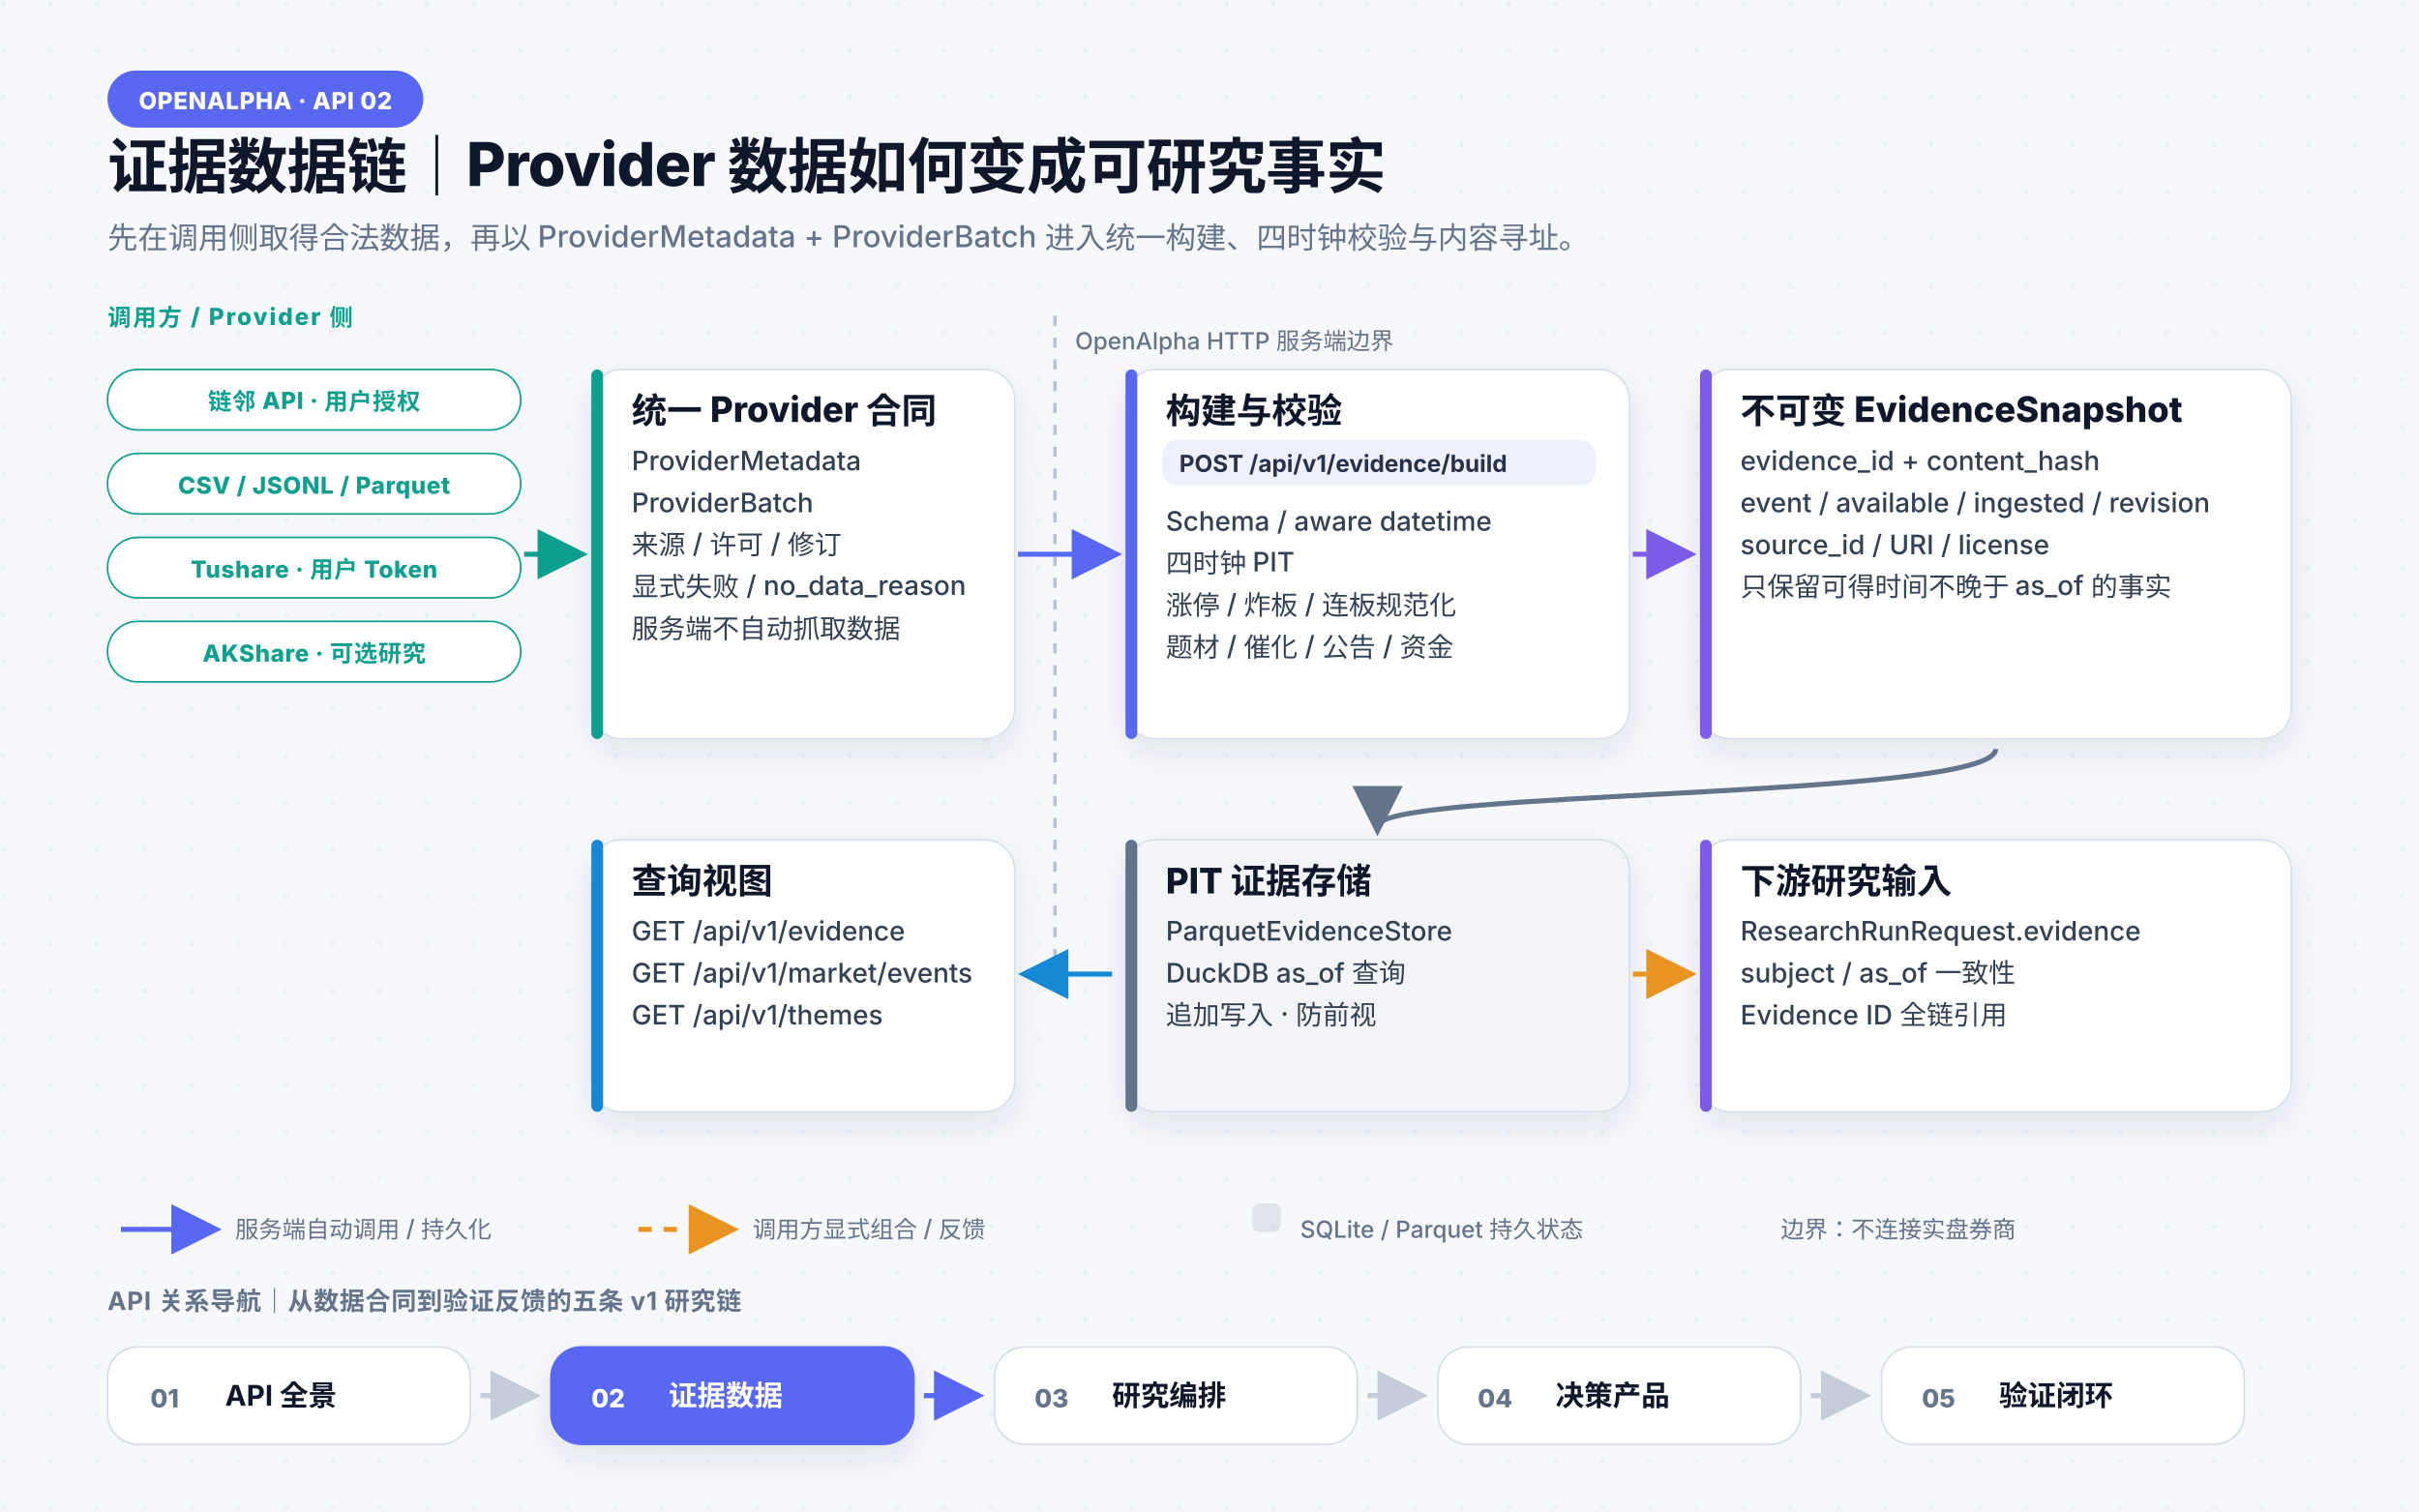
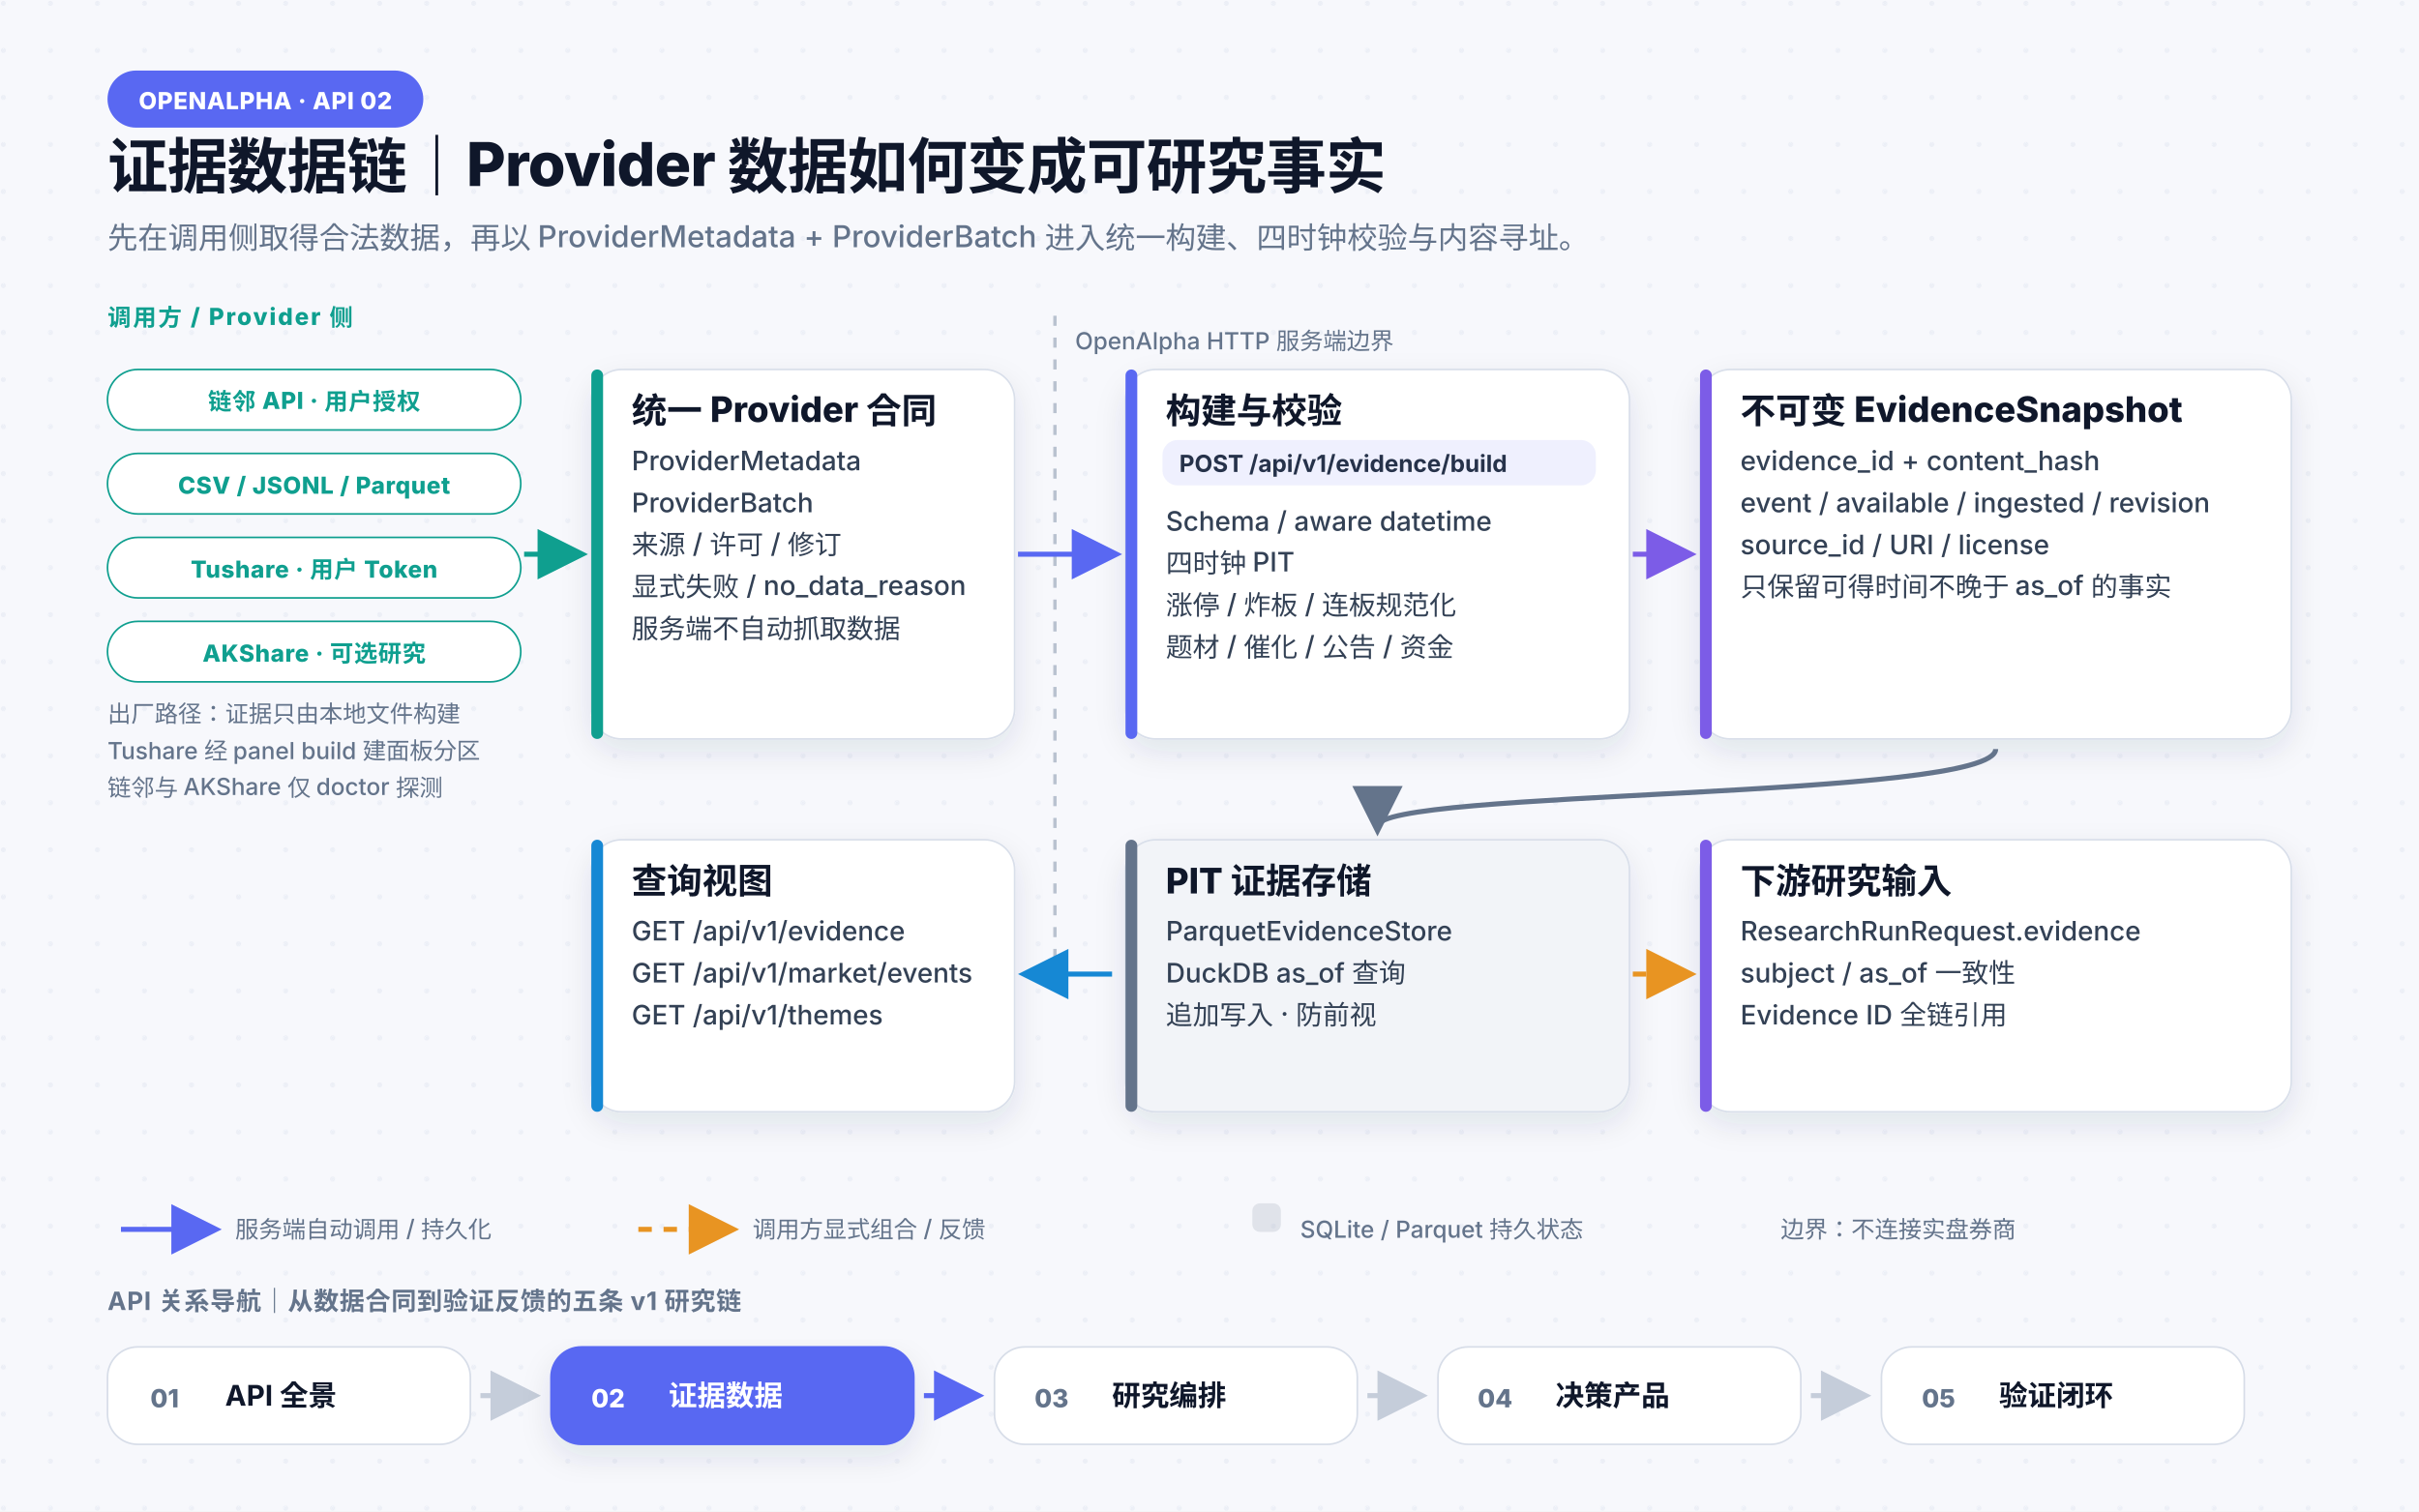
<svg xmlns="http://www.w3.org/2000/svg" width="1440" height="900" viewBox="0 0 1440 900" role="img" aria-labelledby="title desc">
  <defs>
    <filter id="shadow" x="-20%" y="-20%" width="140%" height="160%">
      <feDropShadow dx="0" dy="7" stdDeviation="9" flood-color="#27324A" flood-opacity=".10" />
    </filter>
    <marker id="arrow" markerWidth="10" markerHeight="10" refX="8" refY="5" orient="auto" markerUnits="strokeWidth">
      <path d="M0,0 L10,5 L0,10 z" fill="context-stroke" />
    </marker>
    <pattern id="dots" width="28" height="28" patternUnits="userSpaceOnUse">
      <circle cx="2" cy="2" r="1.5" fill="#D8DEEB" />
    </pattern>
    <style>
      text { font-family: Inter, "Noto Sans SC", "Microsoft YaHei", Arial, sans-serif; }
      .title { font-size: 36px; font-weight: 760; fill: #0F172A; letter-spacing: -.4px; }
      .subtitle { font-size: 18px; font-weight: 450; fill: #64748B; }
      .section { font-size: 14px; font-weight: 800; letter-spacing: 1.1px; }
      .cardTitle { font-size: 21px; font-weight: 760; fill: #0F172A; }
      .body { font-size: 16px; font-weight: 500; fill: #334155; }
      .small { font-size: 14px; font-weight: 520; fill: #64748B; }
      .endpoint { font-size: 14px; font-weight: 720; fill: #26324A; }
      .pill { font-size: 14px; font-weight: 780; letter-spacing: .35px; }
      .arrowLabel { font-size: 13px; font-weight: 700; fill: #64748B; }
      .navCaption { font-size: 15px; font-weight: 650; fill: #64748B; letter-spacing: .4px; }
      .navNumber { font-size: 15px; font-weight: 800; }
      .navLabel { font-size: 17px; font-weight: 720; }
    </style>
  </defs>
  <rect width="1440" height="900" fill="#F7F8FC" />
  <rect width="1440" height="900" fill="url(#dots)" opacity=".36" />
  <rect x="64" y="42" width="188" height="34" rx="17" fill="#5968F2" />
  <text x="158" y="65" class="pill" text-anchor="middle" fill="#FFFFFF">OPENALPHA · API 02</text>
  <text x="64" y="112" class="title">证据数据链｜Provider 数据如何变成可研究事实</text>
  <text x="64" y="148" class="subtitle">先在调用侧取得合法数据，再以 ProviderMetadata + ProviderBatch 进入统一构建、四时钟校验与内容寻址。</text>
  <text x="64" y="194" class="section" fill="#0F9F8F">调用方 / Provider 侧</text>
  <rect x="64" y="220" width="246" height="36" rx="18" fill="#FFFFFF" stroke="#0F9F8F" />
  <text x="187" y="244" class="pill" text-anchor="middle" fill="#0F9F8F">链邻 API · 用户授权</text>
  <rect x="64" y="270" width="246" height="36" rx="18" fill="#FFFFFF" stroke="#0F9F8F" />
  <text x="187" y="294" class="pill" text-anchor="middle" fill="#0F9F8F">CSV / JSONL / Parquet</text>
  <rect x="64" y="320" width="246" height="36" rx="18" fill="#FFFFFF" stroke="#0F9F8F" />
  <text x="187" y="344" class="pill" text-anchor="middle" fill="#0F9F8F">Tushare · 用户 Token</text>
  <rect x="64" y="370" width="246" height="36" rx="18" fill="#FFFFFF" stroke="#0F9F8F" />
  <text x="187" y="394" class="pill" text-anchor="middle" fill="#0F9F8F">AKShare · 可选研究</text>
+   <text x="64" y="430" class="small">出厂路径：证据只由本地文件构建</text>
+   <text x="64" y="452" class="small">Tushare 经 panel build 建面板分区</text>
+   <text x="64" y="474" class="small">链邻与 AKShare 仅 doctor 探测</text>
  <rect x="352" y="220" width="252" height="220" rx="18" fill="#FFFFFF" stroke="#D9DFEA" filter="url(#shadow)" />
  <rect x="352" y="220" width="7" height="220" rx="3.5" fill="#0F9F8F" />
  <text x="376" y="252" class="cardTitle">统一 Provider 合同</text>
  <text x="376" y="280" class="body">ProviderMetadata</text>
  <text x="376" y="305" class="body">ProviderBatch</text>
  <text x="376" y="330" class="body">来源 / 许可 / 修订</text>
  <text x="376" y="355" class="body">显式失败 / no_data_reason</text>
  <text x="376" y="380" class="body">服务端不自动抓取数据</text>
  <path d="M 312 330 L 344 330" fill="none" stroke="#0F9F8F" stroke-width="3" marker-end="url(#arrow)" />
  <path d="M 628 188 L 628 590" fill="none" stroke="#B9C2D0" stroke-width="2" stroke-dasharray="6 7" />
  <text x="640" y="208" class="small">OpenAlpha HTTP 服务端边界</text>
  <rect x="670" y="220" width="300" height="220" rx="18" fill="#FFFFFF" stroke="#D9DFEA" filter="url(#shadow)" />
  <rect x="670" y="220" width="7" height="220" rx="3.5" fill="#5968F2" />
  <text x="694" y="252" class="cardTitle">构建与校验</text>
  <rect x="692" y="262" width="258" height="27" rx="9" fill="#5968F2" opacity=".10" />
  <text x="702" y="281" class="endpoint">POST /api/v1/evidence/build</text>
  <text x="694" y="316" class="body">Schema / aware datetime</text>
  <text x="694" y="341" class="body">四时钟 PIT</text>
  <text x="694" y="366" class="body">涨停 / 炸板 / 连板规范化</text>
  <text x="694" y="391" class="body">题材 / 催化 / 公告 / 资金</text>
  <path d="M 606 330 L 662 330" fill="none" stroke="#5968F2" stroke-width="3" marker-end="url(#arrow)" />
  <rect x="1012" y="220" width="352" height="220" rx="18" fill="#FFFFFF" stroke="#D9DFEA" filter="url(#shadow)" />
  <rect x="1012" y="220" width="7" height="220" rx="3.5" fill="#7C5CE7" />
  <text x="1036" y="252" class="cardTitle">不可变 EvidenceSnapshot</text>
  <text x="1036" y="280" class="body">evidence_id + content_hash</text>
  <text x="1036" y="305" class="body">event / available / ingested / revision</text>
  <text x="1036" y="330" class="body">source_id / URI / license</text>
  <text x="1036" y="355" class="body">只保留可得时间不晚于 as_of 的事实</text>
  <path d="M 972 330 L 1004 330" fill="none" stroke="#7C5CE7" stroke-width="3" marker-end="url(#arrow)" />
  <rect x="352" y="500" width="252" height="162" rx="18" fill="#FFFFFF" stroke="#D9DFEA" filter="url(#shadow)" />
  <rect x="352" y="500" width="7" height="162" rx="3.5" fill="#1688D4" />
  <text x="376" y="532" class="cardTitle">查询视图</text>
  <text x="376" y="560" class="body">GET /api/v1/evidence</text>
  <text x="376" y="585" class="body">GET /api/v1/market/events</text>
  <text x="376" y="610" class="body">GET /api/v1/themes</text>
  <rect x="670" y="500" width="300" height="162" rx="18" fill="#F2F4F8" stroke="#D9DFEA" filter="url(#shadow)" />
  <rect x="670" y="500" width="7" height="162" rx="3.5" fill="#64748B" />
  <text x="694" y="532" class="cardTitle">PIT 证据存储</text>
  <text x="694" y="560" class="body">ParquetEvidenceStore</text>
  <text x="694" y="585" class="body">DuckDB as_of 查询</text>
  <text x="694" y="610" class="body">追加写入 · 防前视</text>
  <path d="M 1188 446 C 1188 476, 820 470, 820 492" fill="none" stroke="#64748B" stroke-width="3" marker-end="url(#arrow)" />
  <path d="M 662 580 L 612 580" fill="none" stroke="#1688D4" stroke-width="3" marker-end="url(#arrow)" />
  <rect x="1012" y="500" width="352" height="162" rx="18" fill="#FFFFFF" stroke="#D9DFEA" filter="url(#shadow)" />
  <rect x="1012" y="500" width="7" height="162" rx="3.5" fill="#7C5CE7" />
  <text x="1036" y="532" class="cardTitle">下游研究输入</text>
  <text x="1036" y="560" class="body">ResearchRunRequest.evidence</text>
  <text x="1036" y="585" class="body">subject / as_of 一致性</text>
  <text x="1036" y="610" class="body">Evidence ID 全链引用</text>
  <path d="M 972 580 L 1004 580" fill="none" stroke="#E89422" stroke-width="3" stroke-dasharray="8 7" marker-end="url(#arrow)" />
  <path d="M 72 732 L 126 732" fill="none" stroke="#5968F2" stroke-width="3" marker-end="url(#arrow)" />
  <text x="140" y="737" class="small">服务端自动调用 / 持久化</text>
  <path d="M 380 732 L 434 732" fill="none" stroke="#E89422" stroke-width="3" stroke-dasharray="8 7" marker-end="url(#arrow)" />
  <text x="448" y="737" class="small">调用方显式组合 / 反馈</text>
  <rect x="746" y="717" width="16" height="16" rx="4" fill="#64748B" opacity=".16" stroke="#64748B" />
  <text x="774" y="737" class="small">SQLite / Parquet 持久状态</text>
  <text x="1060" y="737" class="small">边界：不连接实盘券商</text>
  <text x="64" y="780" class="navCaption">API 关系导航｜从数据合同到验证反馈的五条 v1 研究链</text>
  <rect x="64" y="802" width="216" height="58" rx="18" fill="#FFFFFF" stroke="#D7DDE8" />
  <text x="98" y="838" class="navNumber" text-anchor="middle" fill="#64748B">01</text>
  <text x="134" y="837" class="navLabel" fill="#0F172A">API 全景</text>
  <path d="M 286 831 L 316 831" fill="none" stroke="#C5CDDA" stroke-width="3" marker-end="url(#arrow)" />
  <rect x="328" y="802" width="216" height="58" rx="18" fill="#5968F2" stroke="#5968F2" filter="url(#shadow)" />
  <text x="362" y="838" class="navNumber" text-anchor="middle" fill="#FFFFFF">02</text>
  <text x="398" y="837" class="navLabel" fill="#FFFFFF">证据数据</text>
  <path d="M 550 831 L 580 831" fill="none" stroke="#5968F2" stroke-width="3" marker-end="url(#arrow)" />
  <rect x="592" y="802" width="216" height="58" rx="18" fill="#FFFFFF" stroke="#D7DDE8" />
  <text x="626" y="838" class="navNumber" text-anchor="middle" fill="#64748B">03</text>
  <text x="662" y="837" class="navLabel" fill="#0F172A">研究编排</text>
  <path d="M 814 831 L 844 831" fill="none" stroke="#C5CDDA" stroke-width="3" marker-end="url(#arrow)" />
  <rect x="856" y="802" width="216" height="58" rx="18" fill="#FFFFFF" stroke="#D7DDE8" />
  <text x="890" y="838" class="navNumber" text-anchor="middle" fill="#64748B">04</text>
  <text x="926" y="837" class="navLabel" fill="#0F172A">决策产品</text>
  <path d="M 1078 831 L 1108 831" fill="none" stroke="#C5CDDA" stroke-width="3" marker-end="url(#arrow)" />
  <rect x="1120" y="802" width="216" height="58" rx="18" fill="#FFFFFF" stroke="#D7DDE8" />
  <text x="1154" y="838" class="navNumber" text-anchor="middle" fill="#64748B">05</text>
  <text x="1190" y="837" class="navLabel" fill="#0F172A">验证闭环</text>
</svg>
